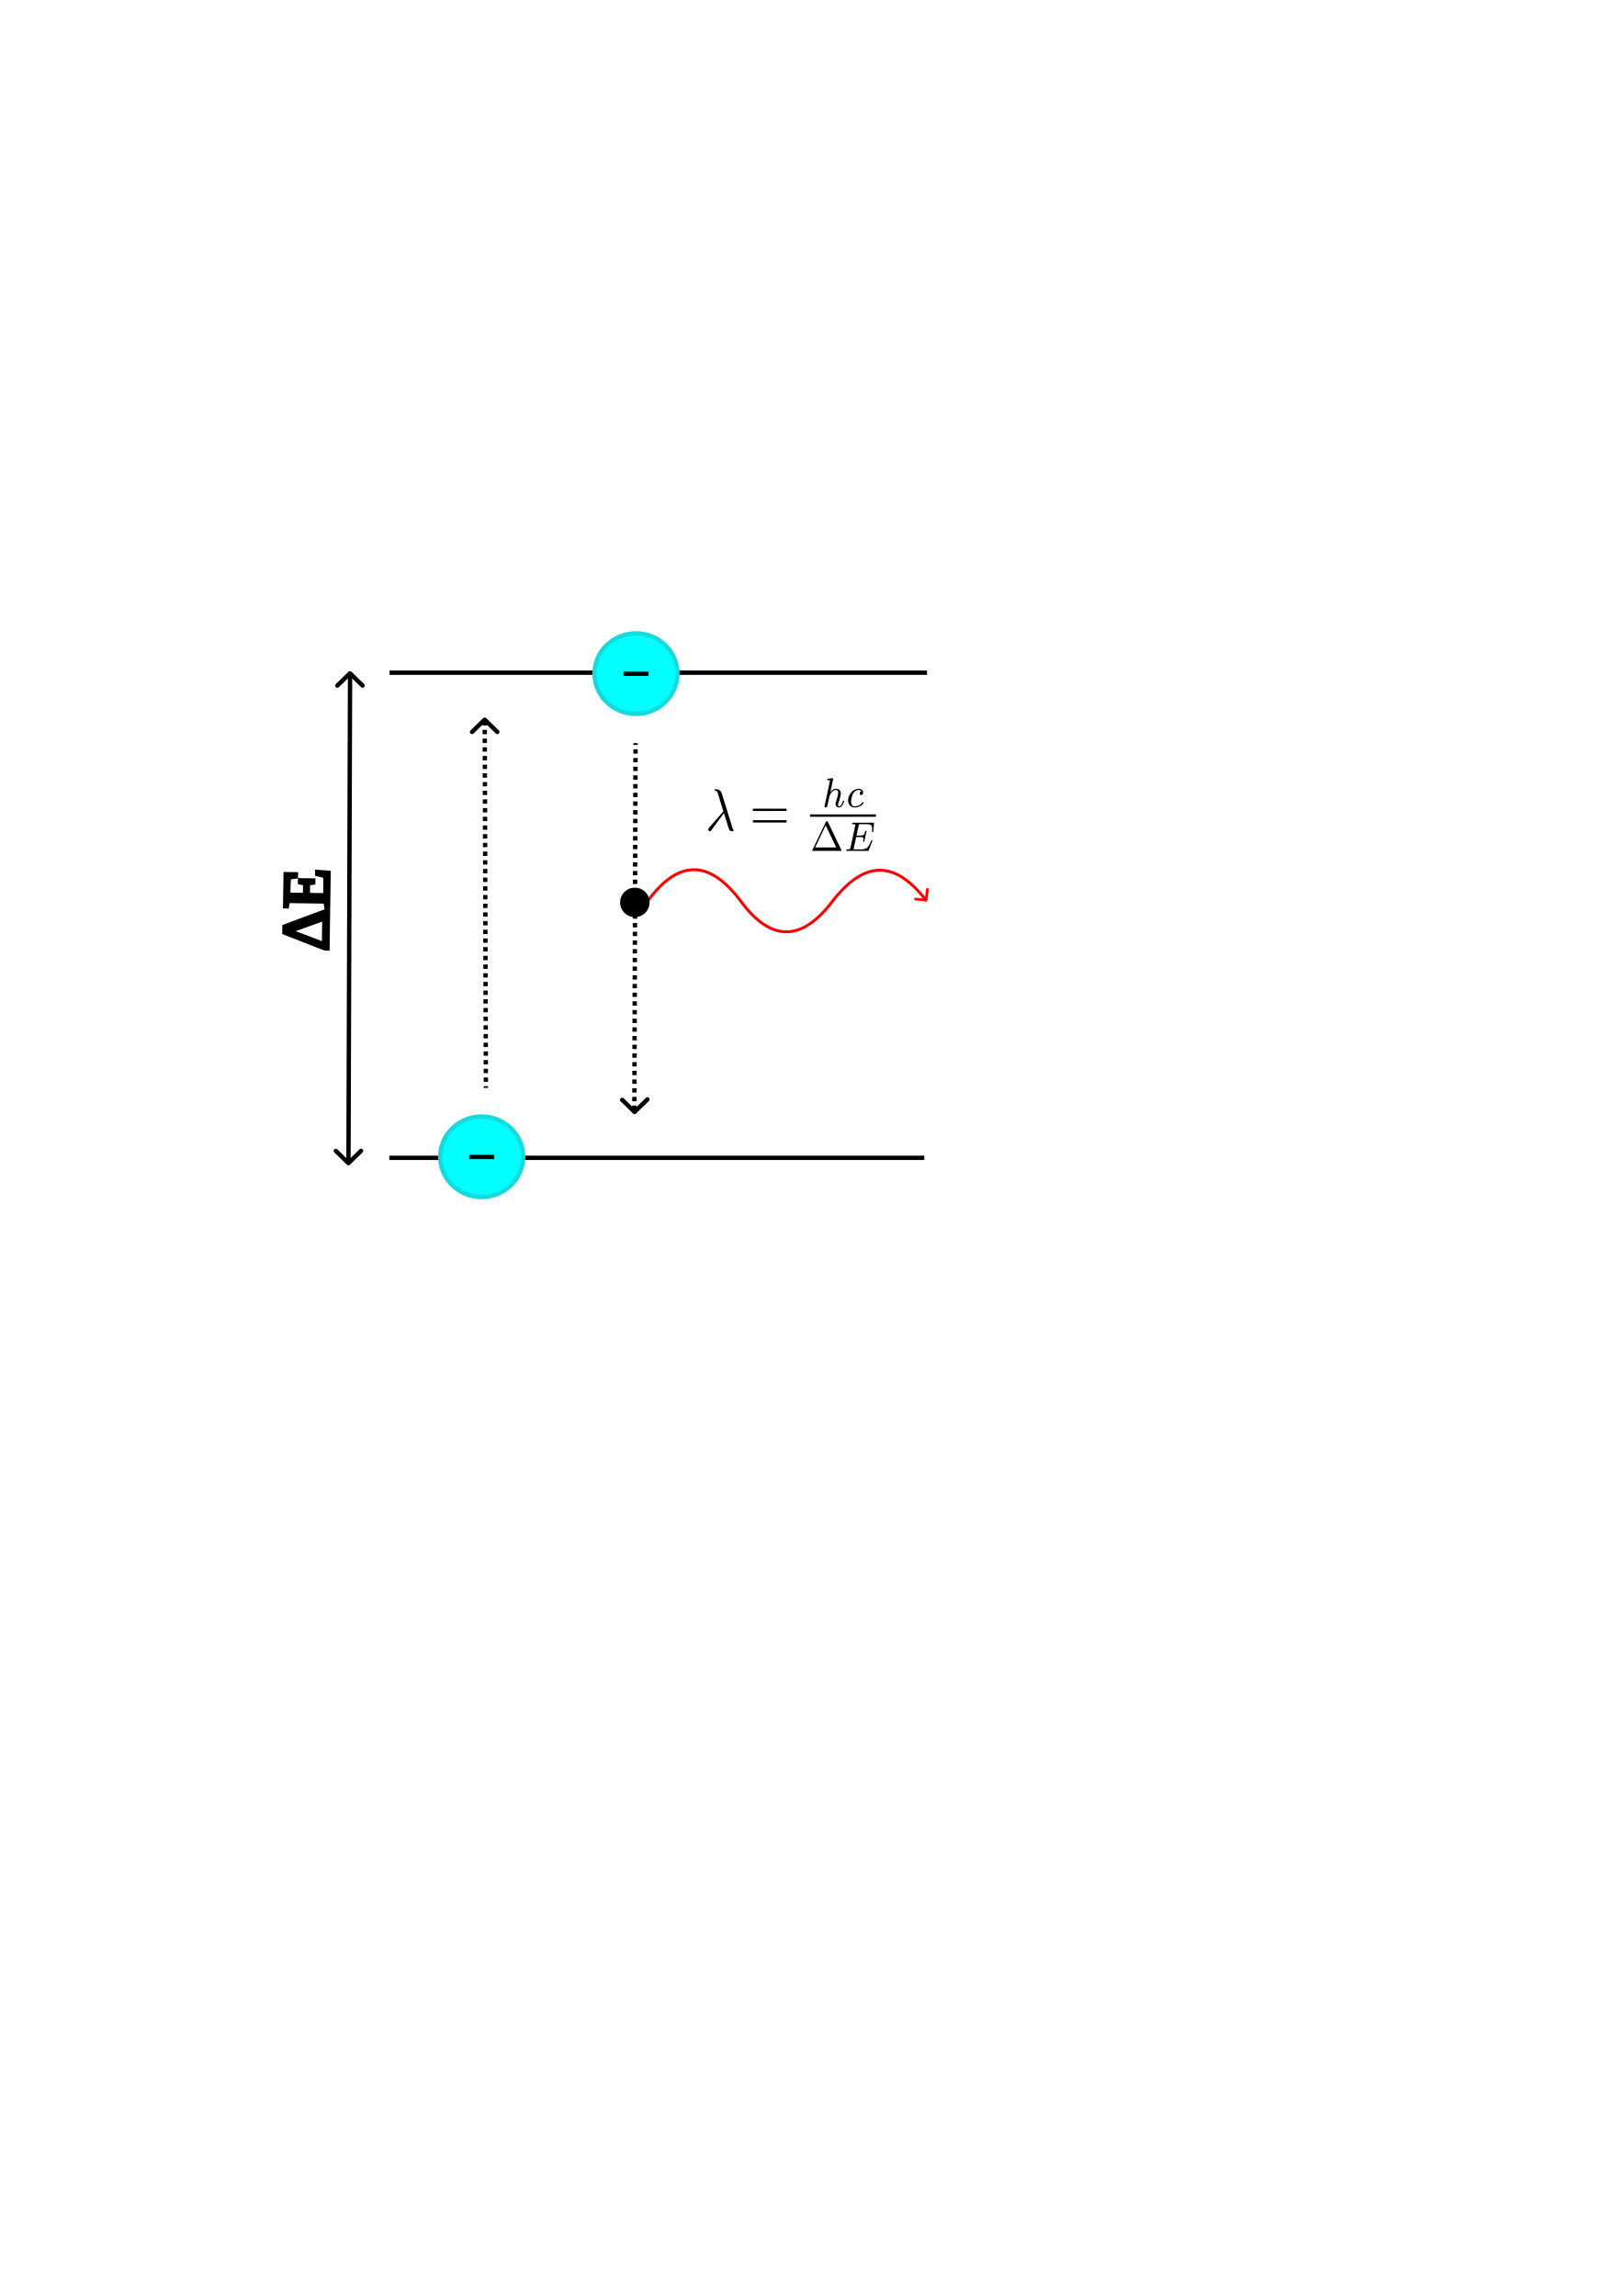
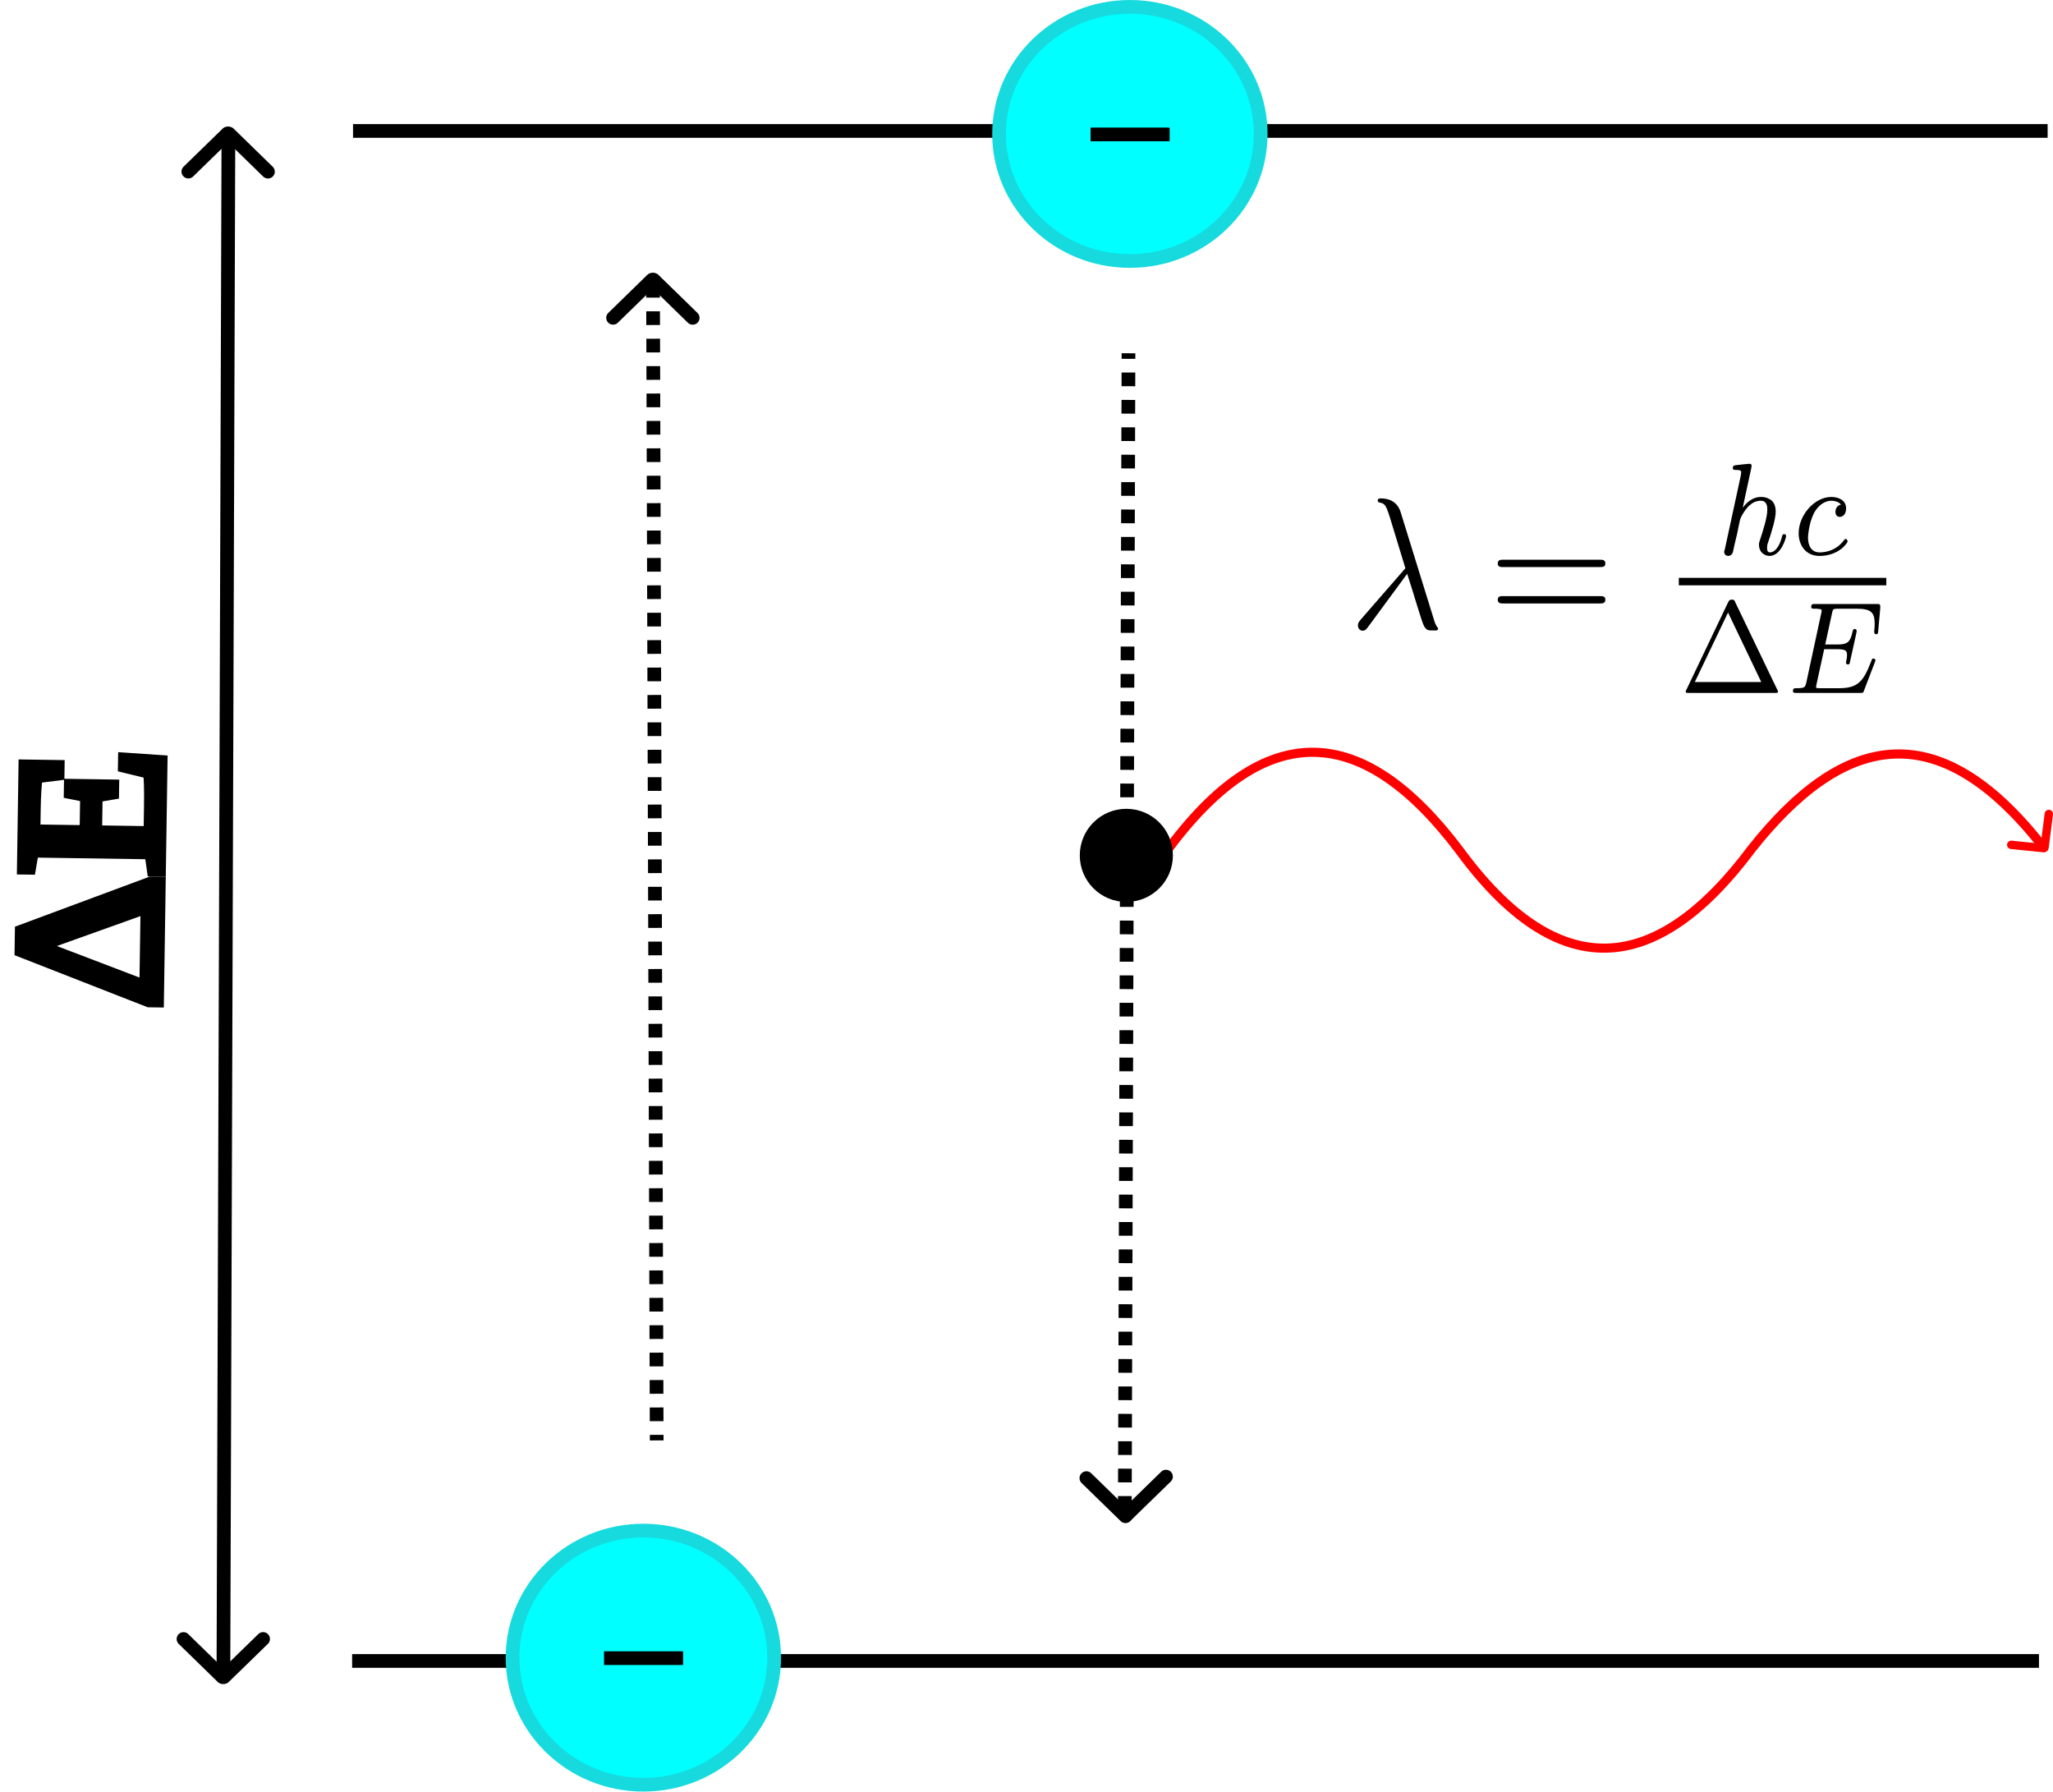
- <svg xmlns="http://www.w3.org/2000/svg" width="210mm" height="297mm" viewBox="0 0 210 297" version="1.1" id="svg36630">
+ <svg xmlns="http://www.w3.org/2000/svg" width="84.213mm" height="73.485mm" viewBox="0 0 84.213 73.485" version="1.1" id="svg36630">
  <defs id="defs36627">
    <rect x="43.092" y="383.21" width="93.109" height="48.478" id="rect52168" />
    <rect x="60.021" y="400.139" width="85.414" height="37.705" id="rect52144" />
    <clipPath id="clipPath597">
      <path clip-rule="nonzero" d="m 20,7 h 7 v 5.199 h -7 z m 0,0" id="path3060" />
    </clipPath>
    <clipPath id="clipPath8500">
      <path clip-rule="nonzero" d="m 27,7 h 6 v 5.199 h -6 z m 0,0" id="path369" />
    </clipPath>
  </defs>
-   <g id="layer2">
-     <path style="fill:none;stroke:#ff0000;stroke-width:0.374;stroke-linecap:round;stroke-dasharray:none;stroke-opacity:1;marker-end:" d="m 83.714,116.625 c 4.123,-5.662 8.14,-5.304 12.069,-0.085 4.023,5.484 8.04,5.195 11.979,-0.084 3.661,-4.618 7.557,-5.683 11.945,-0.084" id="path15891" />
+   <g id="layer2" transform="translate(-35.90585,-81.6458)">
+     <path style="fill:none;stroke:#ff0000;stroke-width:0.374;stroke-linecap:round;stroke-dasharray:none;stroke-opacity:1" d="m 83.714,116.625 c 4.123,-5.662 8.14,-5.304 12.069,-0.085 4.023,5.484 8.04,5.195 11.979,-0.084 3.661,-4.618 7.557,-5.683 11.945,-0.084" id="path15891" />
    <text xml:space="preserve" style="font-size:8.467px;fill:none;stroke:#ff0000;stroke-width:0.562;stroke-linecap:round;stroke-dasharray:none;stroke-dashoffset:0;stroke-opacity:1" x="100.814" y="105.894" id="text58949">
      <tspan id="tspan58947" style="stroke-width:0.562" x="100.814" y="105.894" />
    </text>
    <text xml:space="preserve" style="font-size:8.467px;fill:#000000;stroke:#000000;stroke-width:0.562;stroke-linecap:round;stroke-dasharray:none;stroke-dashoffset:0;stroke-opacity:1" x="155.745" y="98.75" id="text69679">
      <tspan id="tspan69677" style="stroke-width:0.562" x="155.745" y="98.75" />
    </text>
    <g transform="matrix(1.888287,0,0,2.18335,91.60774,100.6681)" id="g155051">
      <g fill="#000000" fill-opacity="1" id="g36" transform="matrix(0.352778,0,0,0.352778,-0.187413,2.64606e-4)">
        <g id="use34" transform="translate(0,8.765)">
          <path d="m 3.562,-2.906 c 0.406,1.047 0.891,2.562 1.047,2.797 0.156,0.219 0.25,0.219 0.531,0.219 h 0.219 c 0.094,-0.016 0.109,-0.062 0.109,-0.094 0,-0.031 -0.031,-0.062 -0.062,-0.094 C 5.312,-0.188 5.25,-0.344 5.188,-0.531 L 3.156,-6.203 c -0.219,-0.578 -0.75,-0.719 -1.219,-0.719 -0.047,0 -0.188,0 -0.188,0.109 0,0.078 0.078,0.109 0.094,0.109 C 2.172,-6.656 2.25,-6.594 2.5,-5.906 l 0.953,2.703 -2.75,2.734 c -0.109,0.125 -0.172,0.172 -0.172,0.312 0,0.172 0.141,0.281 0.297,0.281 0.156,0 0.25,-0.109 0.328,-0.203 z m 0,0" id="path66" />
        </g>
      </g>
      <g fill="#000000" fill-opacity="1" id="g40" transform="matrix(0.352778,0,0,0.352778,-0.187413,2.64606e-4)">
        <g id="use38" transform="translate(8.579,8.765)">
          <path d="m 6.844,-3.266 c 0.156,0 0.344,0 0.344,-0.188 C 7.188,-3.656 7,-3.656 6.859,-3.656 h -5.969 c -0.141,0 -0.328,0 -0.328,0.203 0,0.188 0.188,0.188 0.328,0.188 z m 0.016,1.938 c 0.141,0 0.328,0 0.328,-0.203 0,-0.188 -0.188,-0.188 -0.344,-0.188 H 0.891 c -0.141,0 -0.328,0 -0.328,0.188 0,0.203 0.188,0.203 0.328,0.203 z m 0,0" id="path70" />
        </g>
      </g>
      <g fill="#000000" fill-opacity="1" id="g46" transform="matrix(0.352778,0,0,0.352778,-0.187413,2.64606e-4)">
        <g id="use42" transform="translate(22.567,4.843)">
          <path d="m 2.188,-4.625 c 0,-0.016 0.016,-0.109 0.016,-0.109 0,-0.047 -0.016,-0.109 -0.109,-0.109 -0.141,0 -0.719,0.062 -0.891,0.078 -0.047,0 -0.156,0.016 -0.156,0.156 0,0.094 0.109,0.094 0.188,0.094 0.328,0 0.328,0.062 0.328,0.109 0,0.047 -0.016,0.094 -0.016,0.156 L 0.562,-0.312 c -0.047,0.125 -0.047,0.141 -0.047,0.156 0,0.109 0.094,0.219 0.25,0.219 0.078,0 0.203,-0.031 0.281,-0.172 C 1.062,-0.156 1.125,-0.406 1.156,-0.547 l 0.172,-0.625 C 1.344,-1.281 1.422,-1.547 1.438,-1.641 1.5,-1.906 1.5,-1.922 1.641,-2.141 1.875,-2.484 2.219,-2.875 2.766,-2.875 c 0.391,0 0.406,0.312 0.406,0.484 0,0.422 -0.297,1.188 -0.406,1.484 -0.078,0.203 -0.109,0.266 -0.109,0.375 0,0.375 0.312,0.594 0.656,0.594 0.703,0 1.016,-0.953 1.016,-1.062 0,-0.094 -0.094,-0.094 -0.125,-0.094 -0.094,0 -0.094,0.047 -0.125,0.125 -0.156,0.562 -0.469,0.844 -0.734,0.844 -0.156,0 -0.188,-0.094 -0.188,-0.25 0,-0.156 0.047,-0.25 0.172,-0.562 C 3.406,-1.156 3.688,-1.891 3.688,-2.281 c 0,-0.109 0,-0.406 -0.25,-0.609 -0.125,-0.078 -0.328,-0.188 -0.656,-0.188 -0.5,0 -0.875,0.281 -1.125,0.578 z m 0,0" id="path74" />
        </g>
        <g id="use44" transform="translate(27.23108,4.843)">
          <path d="m 3.047,-2.672 c -0.25,0.047 -0.344,0.234 -0.344,0.391 0,0.188 0.141,0.266 0.266,0.266 0.156,0 0.391,-0.109 0.391,-0.453 0,-0.469 -0.531,-0.609 -0.906,-0.609 -1.047,0 -2.016,0.969 -2.016,1.938 0,0.594 0.406,1.203 1.281,1.203 1.188,0 1.734,-0.688 1.734,-0.781 0,-0.047 -0.062,-0.125 -0.125,-0.125 -0.031,0 -0.047,0.016 -0.109,0.078 C 2.672,-0.125 1.859,-0.125 1.734,-0.125 c -0.5,0 -0.719,-0.344 -0.719,-0.781 0,-0.188 0.094,-0.953 0.453,-1.438 0.266,-0.344 0.625,-0.531 0.984,-0.531 0.094,0 0.422,0.016 0.594,0.203 z m 0,0" id="path78" />
        </g>
      </g>
      <path fill="none" stroke-width="0.398" stroke-linecap="butt" stroke-linejoin="miter" stroke="#000000" stroke-opacity="1" stroke-miterlimit="10" d="M 19.758,6.274 H 32.535" id="path48" transform="scale(0.352778)" />
      <g clip-path="url(#clipPath597)" id="g54" transform="matrix(0.352778,0,0,0.352778,-0.187413,2.64606e-4)">
        <g fill="#000000" fill-opacity="1" id="g52">
          <g id="use50" transform="translate(20.29,12.201)">
            <path d="m 3.484,-4.812 c -0.062,-0.125 -0.078,-0.156 -0.219,-0.156 -0.094,0 -0.156,0.016 -0.219,0.125 L 0.469,-0.172 C 0.422,-0.094 0.422,-0.078 0.422,-0.062 0.422,0 0.484,0 0.594,0 H 5.938 c 0.109,0 0.172,0 0.172,-0.062 0,-0.016 0,-0.031 -0.047,-0.109 z m -0.453,0.531 2.047,3.703 h -4.094 z m 0,0" id="path82" />
          </g>
        </g>
      </g>
      <g clip-path="url(#clipPath8500)" id="g60" transform="matrix(0.352778,0,0,0.352778,-0.187413,2.64606e-4)">
        <g fill="#000000" fill-opacity="1" id="g58">
          <g id="use56" transform="translate(26.835,12.201)">
            <path d="m 5.516,-1.609 c 0.047,-0.094 0.047,-0.125 0.047,-0.125 0,-0.047 -0.031,-0.094 -0.125,-0.094 -0.016,0 -0.047,0 -0.078,0.016 0,0.016 -0.016,0.031 -0.094,0.203 C 4.812,-0.594 4.453,-0.25 3.312,-0.25 H 2.125 c -0.203,0 -0.219,-0.016 -0.219,-0.078 0,0 0,-0.031 0.031,-0.141 L 2.406,-2.328 H 3.188 c 0.547,0 0.625,0.078 0.625,0.312 0,0.078 -0.016,0.203 -0.047,0.312 C 3.75,-1.641 3.75,-1.625 3.75,-1.609 c 0,0 0,0.094 0.125,0.094 0.094,0 0.094,-0.031 0.125,-0.156 l 0.391,-1.531 c 0.016,-0.078 0.016,-0.094 0.016,-0.094 0,-0.078 -0.062,-0.109 -0.125,-0.109 -0.094,0 -0.094,0.047 -0.141,0.188 C 4,-2.672 3.797,-2.578 3.203,-2.578 H 2.469 L 2.891,-4.25 c 0.047,-0.203 0.062,-0.234 0.344,-0.234 H 4.375 c 0.922,0 1.141,0.188 1.141,0.812 0,0.188 -0.031,0.391 -0.031,0.422 0,0.062 0.031,0.125 0.125,0.125 0.109,0 0.109,-0.062 0.125,-0.188 l 0.125,-1.203 C 5.875,-4.734 5.828,-4.734 5.656,-4.734 H 1.828 c -0.141,0 -0.219,0 -0.219,0.156 0,0.094 0.062,0.094 0.219,0.094 0.109,0 0.141,0 0.266,0.016 C 2.234,-4.453 2.25,-4.438 2.25,-4.375 c 0,0.047 -0.016,0.125 -0.031,0.156 L 1.312,-0.578 C 1.234,-0.297 1.234,-0.25 0.688,-0.25 c -0.125,0 -0.203,0 -0.203,0.156 C 0.484,0 0.562,0 0.688,0 H 4.625 c 0.172,0 0.188,0 0.234,-0.125 z m 0,0" id="path86" />
          </g>
        </g>
      </g>
    </g>
  </g>
-   <g id="layer1">
+   <g id="layer1" transform="translate(-35.90585,-81.6458)">
    <path style="fill:none;stroke:#000000;stroke-width:0.562;stroke-dasharray:none;stroke-opacity:1" d="M 50.35,149.772 H 119.543" id="path37896" />
    <path style="fill:none;stroke:#000000;stroke-width:0.562;stroke-dasharray:none;stroke-opacity:1" d="M 50.387,87.017 H 119.898" id="path37896-7" />
    <ellipse style="fill:#00ffff;stroke:#16dade;stroke-width:0.562;stroke-dasharray:none;stroke-opacity:1" id="path38188" cx="62.296" cy="149.637" rx="5.366" ry="5.212" />
    <path style="fill:#00ffff;stroke:#000000;stroke-width:0.562;stroke-dasharray:none;stroke-opacity:1" d="m 60.683,149.657 h 3.243" id="path50620" />
    <ellipse style="fill:#00ffff;stroke:#16dade;stroke-width:0.562;stroke-dasharray:none;stroke-opacity:1" id="path38188-3" cx="82.253" cy="87.139" rx="5.366" ry="5.212" />
    <path style="fill:#00ffff;stroke:#000000;stroke-width:0.562;stroke-dasharray:none;stroke-opacity:1" d="m 80.64,87.159 h 3.243" id="path50620-3" />
-     <path style="fill:#00ffff;stroke:#000000;stroke-width:0.562;stroke-dasharray:0.562, 0.562;stroke-opacity:1;marker-start:;stroke-dashoffset:0" d="m 62.692,93.291 0.151,47.435" id="path51207" />
-     <path style="fill:#00ffff;stroke:#000000;stroke-width:0.562;stroke-dasharray:0.562, 0.562;stroke-dashoffset:0;stroke-opacity:1;marker-start:" d="M 82.045,143.571 82.196,96.136" id="path51207-5" />
-     <path style="fill:#00ffff;stroke:#000000;stroke-width:0.562;stroke-dasharray:none;stroke-dashoffset:0;stroke-opacity:1;marker-end:" d="M 45.275,87.184 45.071,150.095" id="path51982" />
+     <path style="fill:#00ffff;stroke:#000000;stroke-width:0.562;stroke-dasharray:0.562, 0.562;stroke-dashoffset:0;stroke-opacity:1" d="m 62.692,93.291 0.151,47.435" id="path51207" />
+     <path style="fill:#00ffff;stroke:#000000;stroke-width:0.562;stroke-dasharray:0.562, 0.562;stroke-dashoffset:0;stroke-opacity:1" d="M 82.045,143.571 82.196,96.136" id="path51207-5" />
+     <path style="fill:#00ffff;stroke:#000000;stroke-width:0.562;stroke-dasharray:none;stroke-dashoffset:0;stroke-opacity:1" d="M 45.275,87.184 45.071,150.095" id="path51982" />
    <text xml:space="preserve" transform="scale(0.2645833)" id="text52142" style="font-size:32px;white-space:pre;shape-inside:url(#rect52144);display:inline;fill:#00ffff;stroke:#000000;stroke-width:2.124;stroke-dasharray:none;stroke-dashoffset:0;stroke-opacity:1" />
    <text xml:space="preserve" transform="scale(0.2645833)" id="text52166" style="font-size:32px;white-space:pre;shape-inside:url(#rect52168);display:inline;fill:#00ffff;stroke:#000000;stroke-width:2.124;stroke-dasharray:none;stroke-dashoffset:0;stroke-opacity:1" />
    <text xml:space="preserve" style="font-size:8.467px;fill:#00ffff;stroke:#000000;stroke-width:0.562;stroke-dasharray:none;stroke-dashoffset:0;stroke-opacity:1" x="-122.363" y="44.184" id="text52192" transform="rotate(-89.13902)">
      <tspan id="tspan52190" style="fill:#000000;stroke-width:0.562" x="-122.363" y="44.184">ΔE</tspan>
    </text>
    <circle style="fill:#000000;stroke:#000000;stroke-width:0.562;stroke-dasharray:none;stroke-dashoffset:0;stroke-opacity:1" id="path55292" cx="82.108" cy="116.73" r="1.629" />
    <path style="fill:#000000;stroke:#000000;stroke-width:0.562;stroke-linecap:round" d="m 43.632,88.684 1.604,-1.563" id="path4727" />
    <path style="fill:#000000;stroke:#000000;stroke-width:0.562;stroke-linecap:round" d="M 46.897,88.686 45.293,87.123" id="path4727-9" />
    <path style="fill:#000000;stroke:#000000;stroke-width:0.562;stroke-linecap:round" d="m 43.433,148.872 1.604,1.563" id="path4727-7" />
    <path style="fill:#000000;stroke:#000000;stroke-width:0.562;stroke-linecap:round" d="m 46.698,148.87 -1.604,1.563" id="path4727-9-0" />
    <path style="fill:#000000;stroke:#000000;stroke-width:0.562;stroke-linecap:round;stroke-dasharray:none;stroke-dashoffset:0" d="m 61.054,94.681 1.604,-1.563" id="path4727-3" />
    <path style="fill:#000000;stroke:#000000;stroke-width:0.562;stroke-linecap:round;stroke-dasharray:none;stroke-dashoffset:0" d="M 64.32,94.683 62.716,93.119" id="path4727-9-9" />
    <path style="fill:#000000;stroke:#000000;stroke-width:0.562;stroke-linecap:round" d="m 80.469,142.273 1.604,1.563" id="path4727-8" />
    <path style="fill:#000000;stroke:#000000;stroke-width:0.562;stroke-linecap:round" d="M 83.734,142.211 82.13,143.774" id="path4727-9-6" />
    <path style="fill:none;stroke:#ff0000;stroke-width:0.343;stroke-linecap:round;stroke-opacity:1" d="m 119.947,115.031 -0.176,1.382" id="path4727-5" />
    <path style="fill:none;stroke:#ff0000;stroke-width:0.343;stroke-linecap:round;stroke-opacity:1" d="m 118.405,116.298 1.338,0.136" id="path4727-9-7" />
  </g>
</svg>
